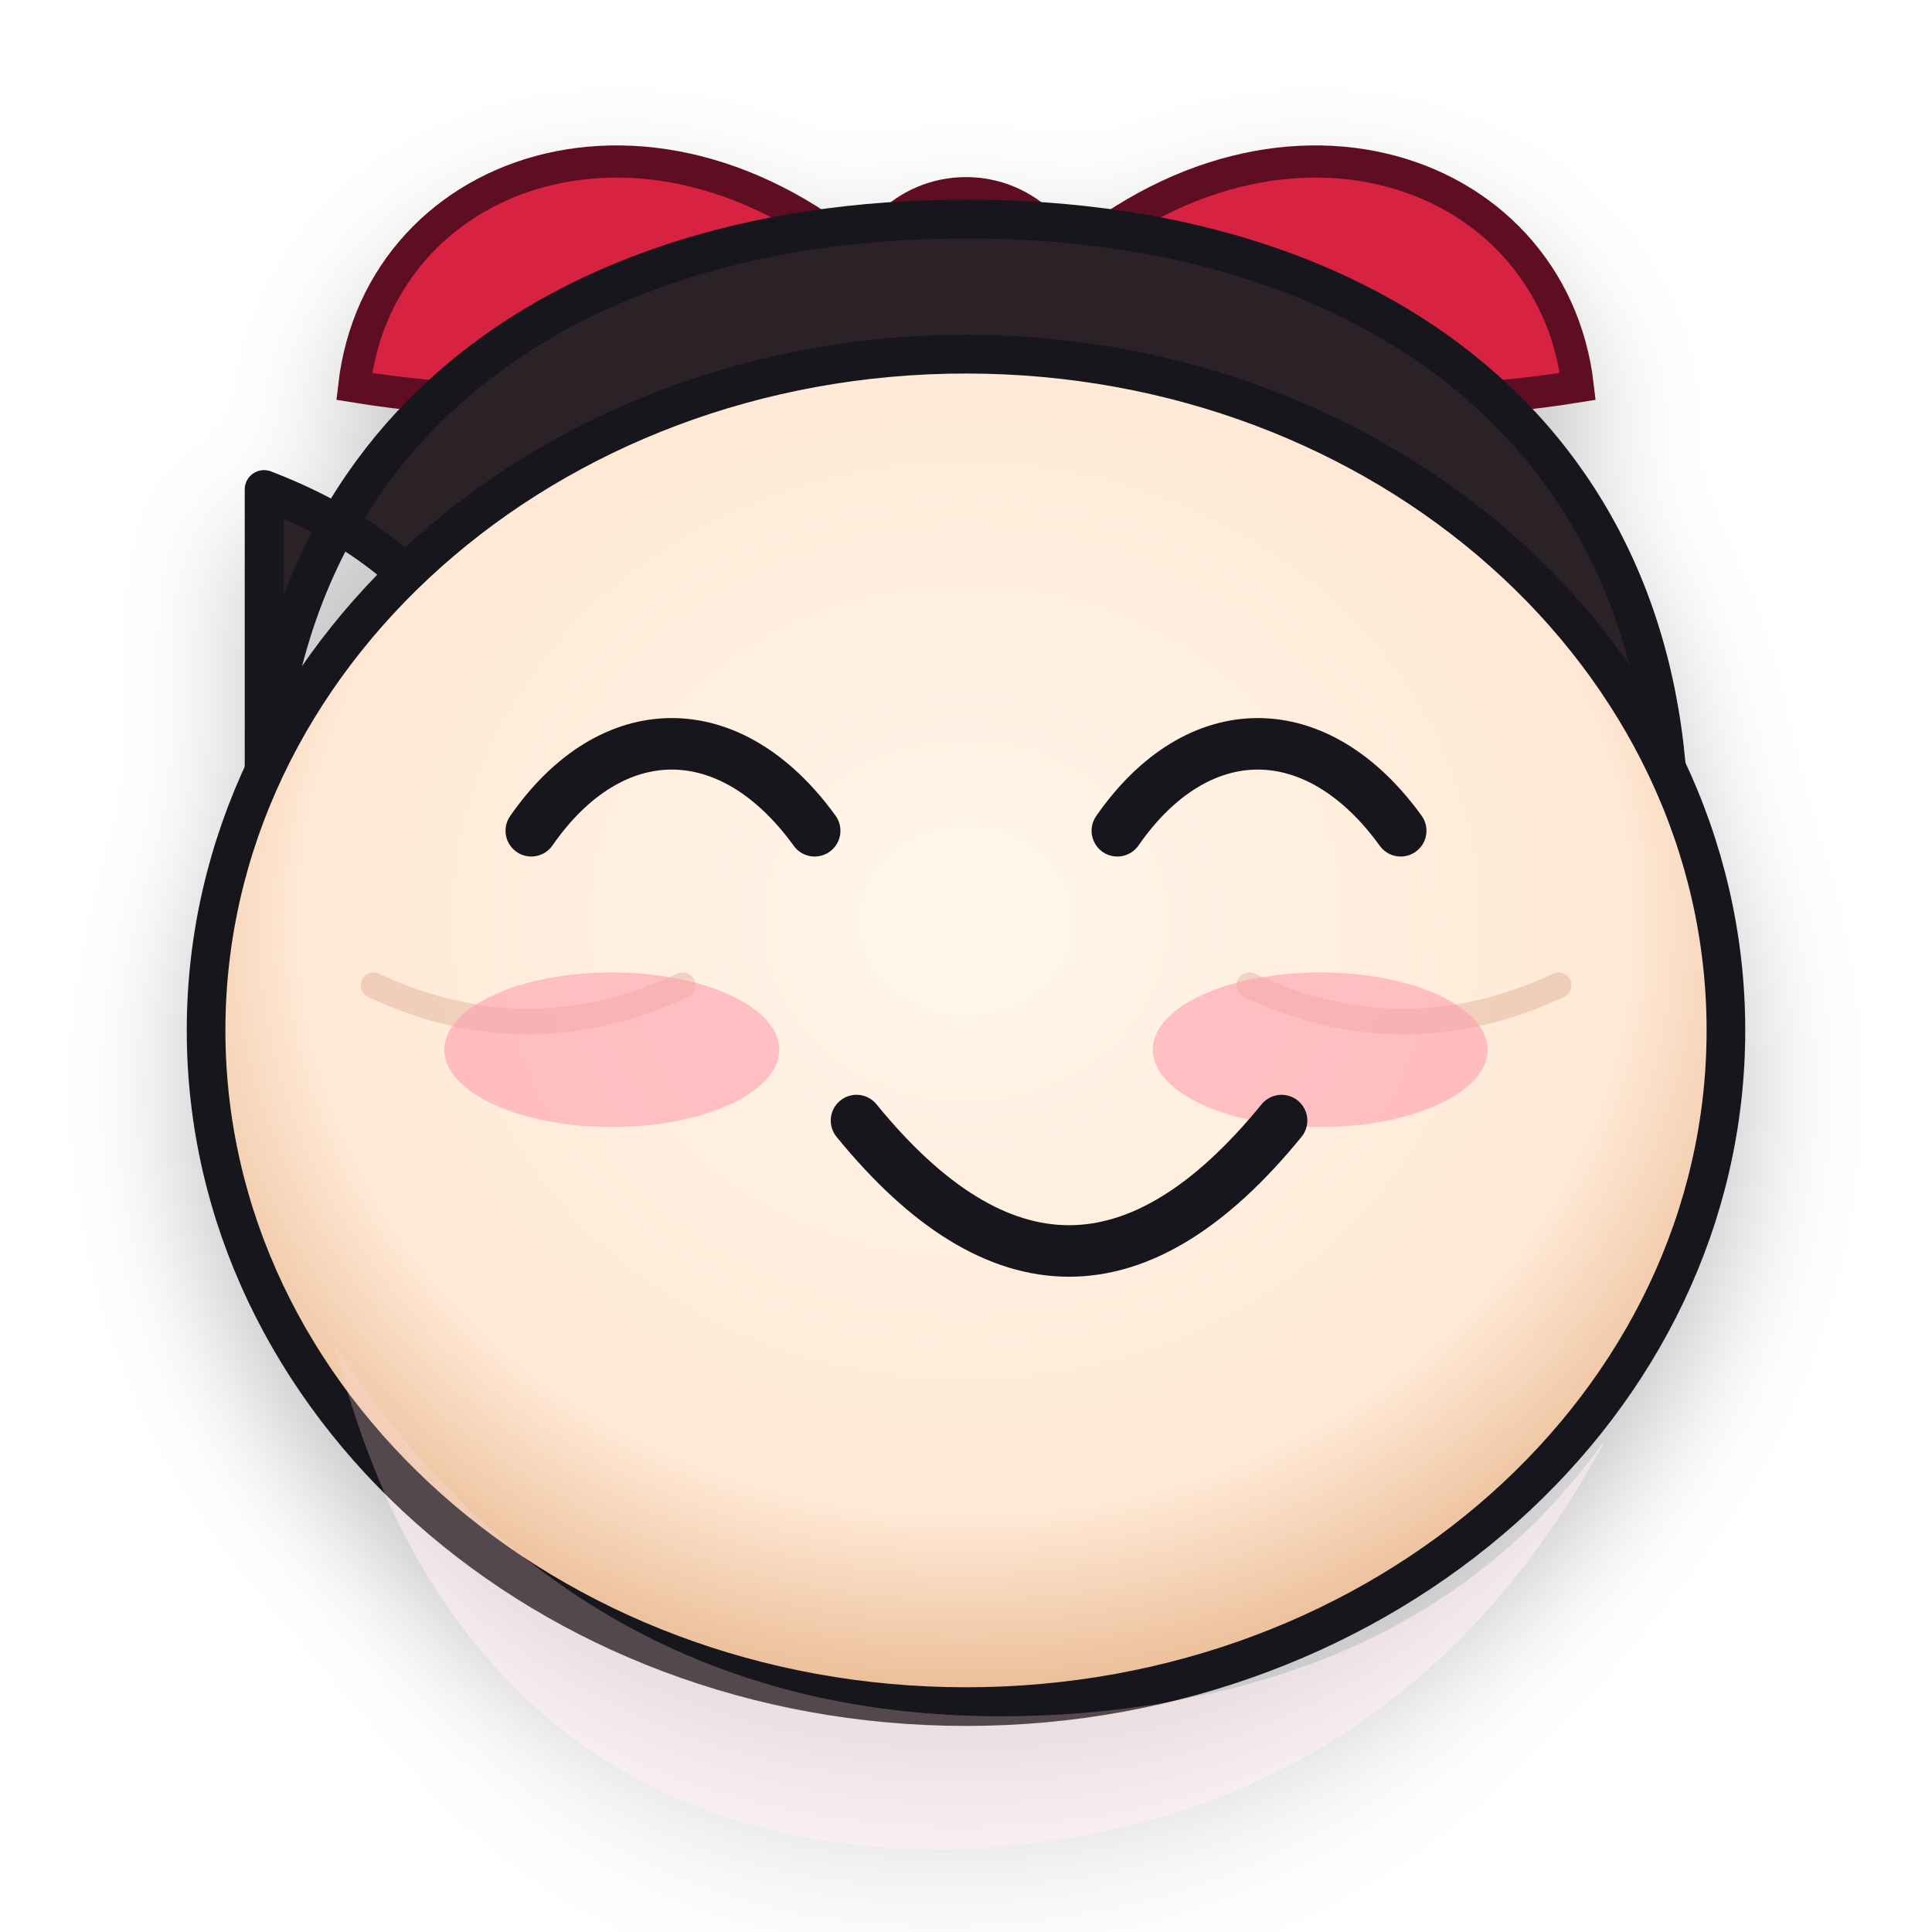
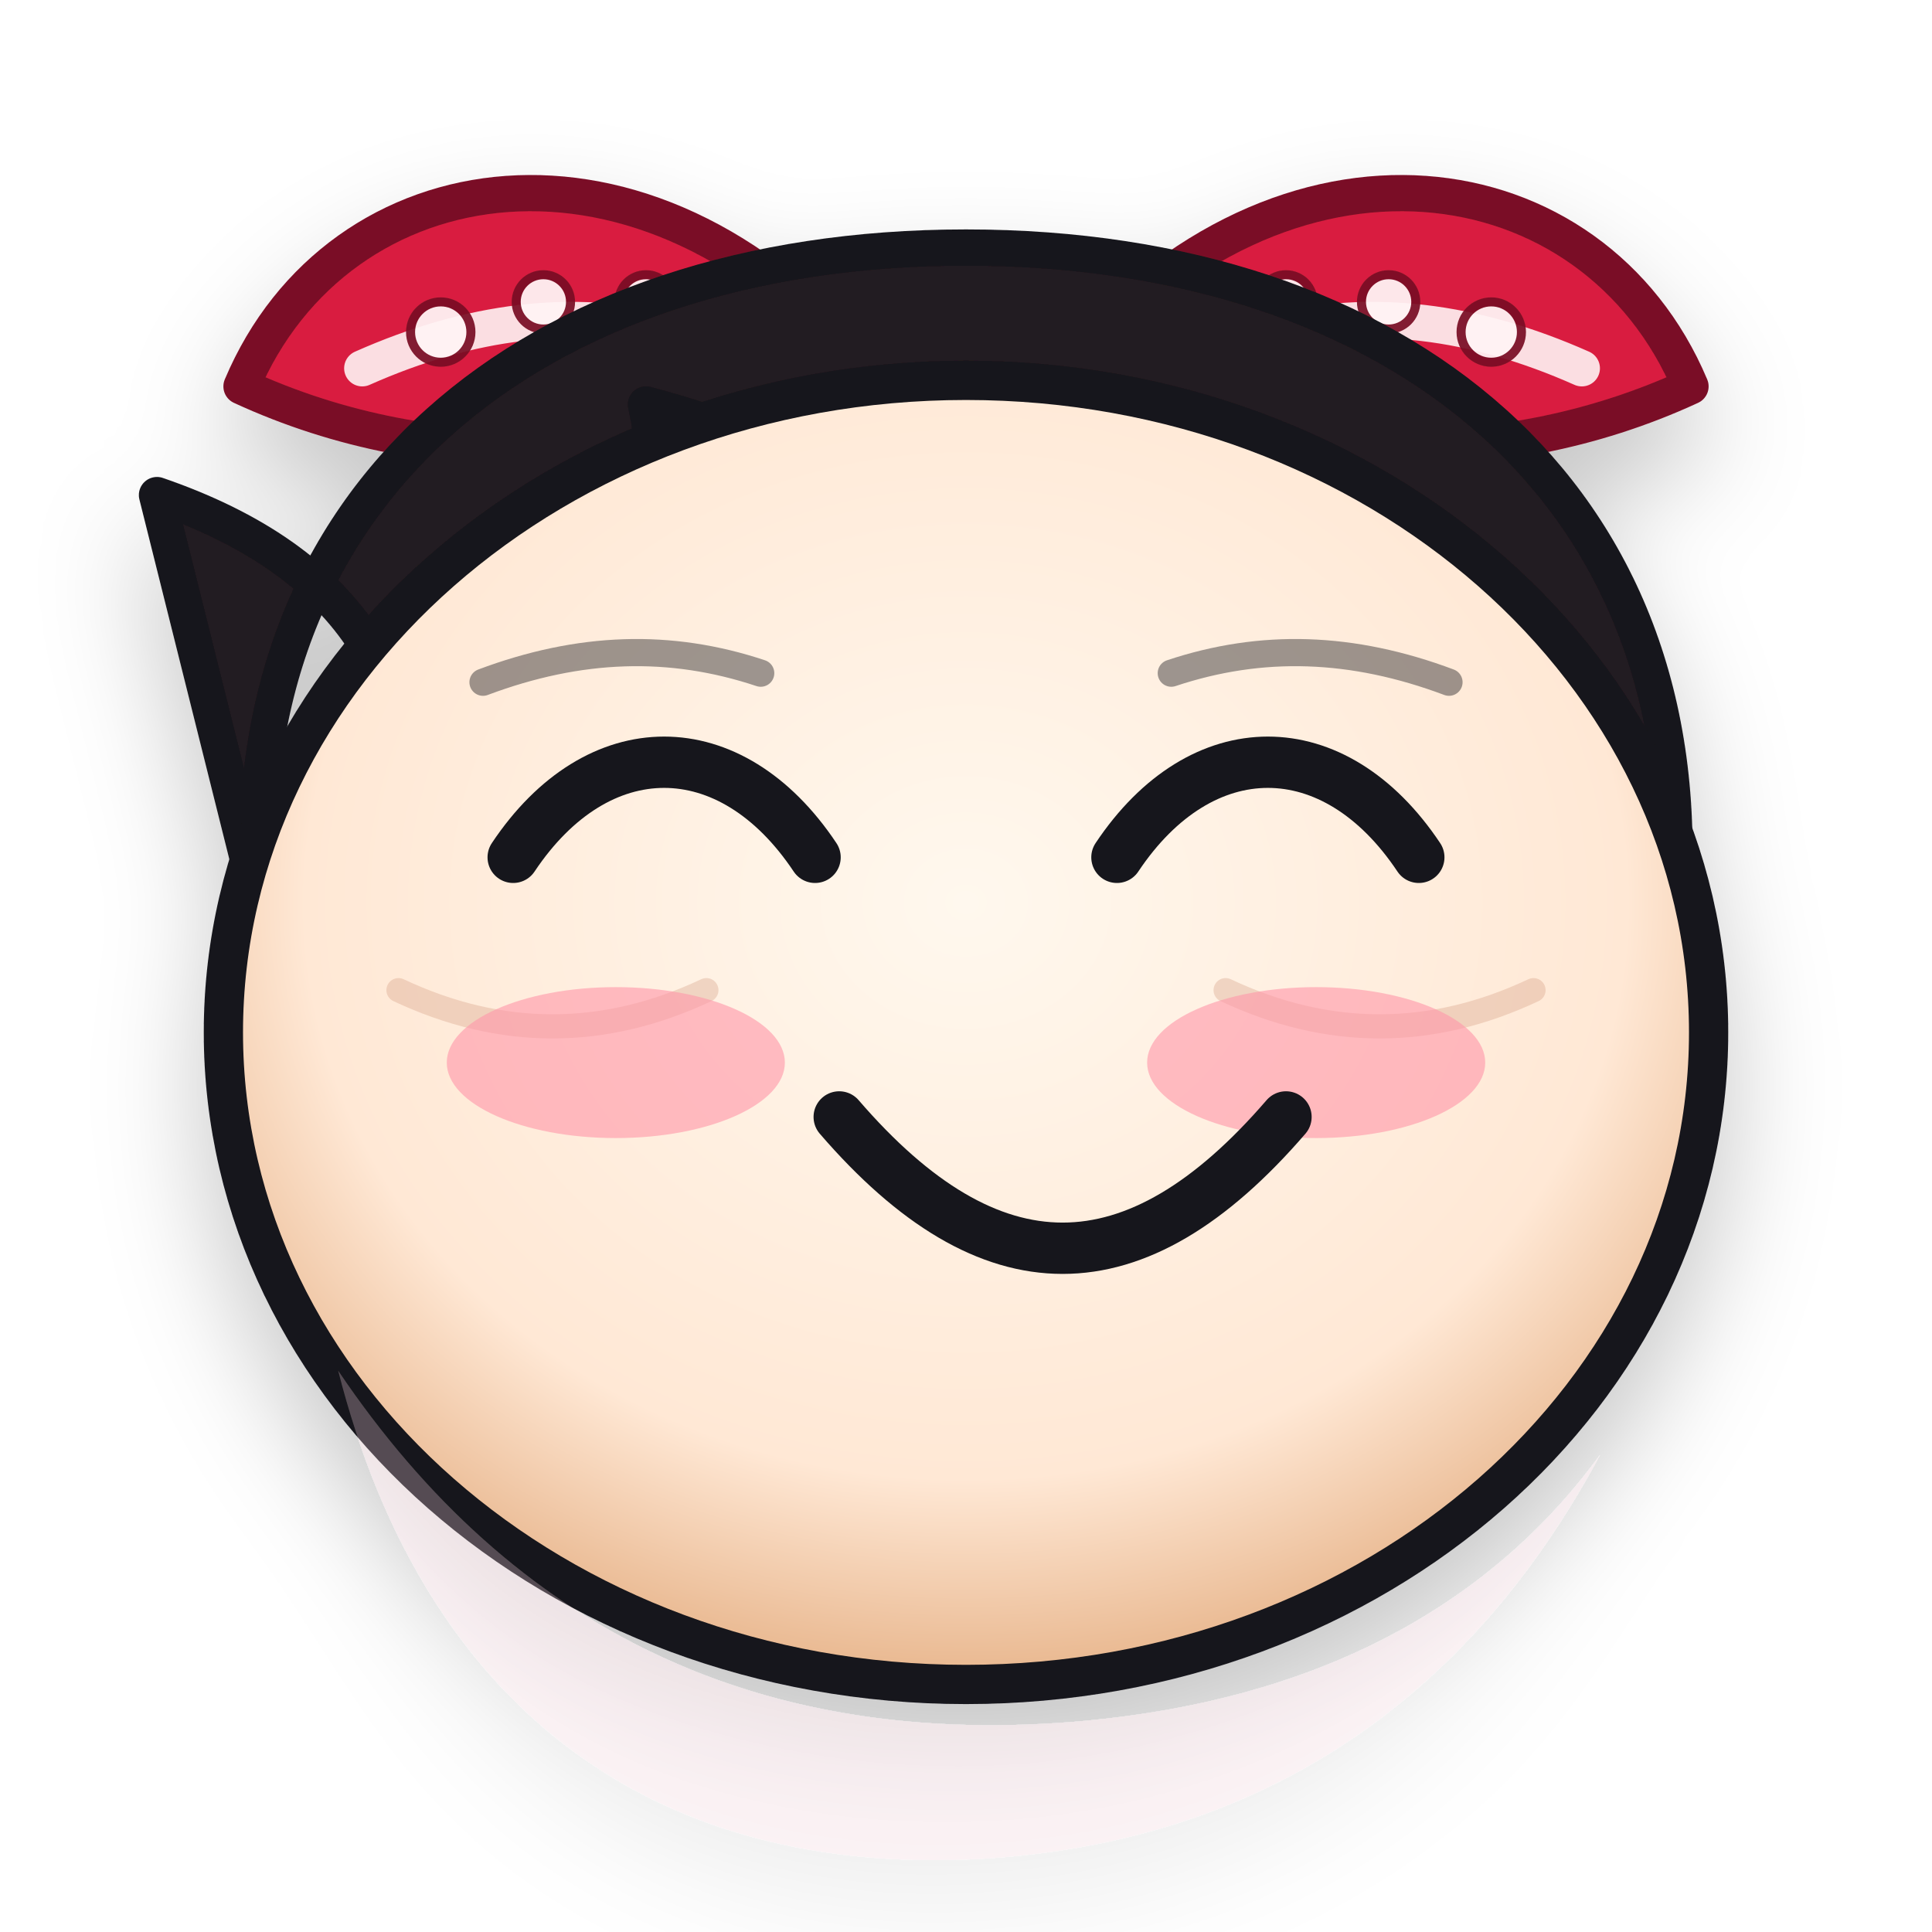
- <svg xmlns="http://www.w3.org/2000/svg" viewBox="0 0 600 600" role="img" aria-label="Original yukkuri happy character">
+ <svg xmlns="http://www.w3.org/2000/svg" viewBox="0 0 640 640" role="img" aria-label="Reimu-style original yukkuri head happy">
  <defs>
-     <radialGradient id="skin" cx="50%" cy="42%" r="58%">
-       <stop offset="0" stop-color="#fff7eb" />
-       <stop offset=".75" stop-color="#ffe8d5" />
-       <stop offset="1" stop-color="#e9b991" />
+     <radialGradient id="skin" cx="50%" cy="40%" r="60%">
+       <stop offset="0" stop-color="#fff8ee" />
+       <stop offset=".74" stop-color="#ffe8d5" />
+       <stop offset="1" stop-color="#e8b68d" />
    </radialGradient>
    <filter id="softShadow" x="-30%" y="-30%" width="160%" height="160%">
-       <feDropShadow dx="0" dy="18" stdDeviation="18" flood-color="#000" flood-opacity=".24" />
+       <feDropShadow dx="0" dy="18" stdDeviation="18" flood-color="#000" flood-opacity=".22" />
    </filter>
  </defs>
  <g filter="url(#softShadow)">
-     <g transform="translate(300 66)">
-       <path d="M-22 24c-70-70-160-40-168 30 62 10 118 3 168-30z" fill="#d82242" stroke="#5f1022" stroke-width="10" />
-       <path d="M22 24c70-70 160-40 168 30-62 10-118 3-168-30z" fill="#d82242" stroke="#5f1022" stroke-width="10" />
-       <circle cx="0" cy="28" r="34" fill="#ff6a86" stroke="#5f1022" stroke-width="10" />
+     <g transform="translate(320 92)">
+       <path d="M-34 30c-72-86-174-70-206 6 65 30 140 26 206-6z" fill="#d91f3f" stroke="#7a1025" stroke-width="12" stroke-linejoin="round" />
+       <path d="M34 30c72-86 174-70 206 6-65 30-140 26-206-6z" fill="#d91f3f" stroke="#7a1025" stroke-width="12" stroke-linejoin="round" />
+       <path d="M-200 30c36-16 70-20 102-12M102 18c32-8 66-4 102 12" fill="none" stroke="#fff3f4" stroke-width="12" stroke-linecap="round" opacity=".9" />
+       <g fill="#fff3f4" stroke="#7a1025" stroke-width="3" opacity=".94">
+         <circle cx="-174" cy="18" r="10" />
+         <circle cx="-140" cy="8" r="9" />
+         <circle cx="-106" cy="8" r="9" />
+         <circle cx="-72" cy="18" r="10" />
+         <circle cx="72" cy="18" r="10" />
+         <circle cx="106" cy="8" r="9" />
+         <circle cx="140" cy="8" r="9" />
+         <circle cx="174" cy="18" r="10" />
+       </g>
+       <circle cx="0" cy="34" r="38" fill="#ff6984" stroke="#7a1025" stroke-width="12" />
+       <path d="M-22 18c16 14 30 18 44 0" fill="none" stroke="#fff3f4" stroke-width="8" stroke-linecap="round" />
    </g>
-     <path d="M82 272C75 143 166 68 300 68s225 75 218 204c-31-56-86-92-158-114 0 0 24 58 18 92-38-70-90-108-156-126 9 48-14 102-64 146 4-61-24-98-76-118z" fill="#292026" stroke="#17151a" stroke-width="12" stroke-linejoin="round" />
-     <path d="M140 186c84-62 184-78 304-12-70-28-146-16-228 34-38 23-61 45-76 66 0-30 0-58 0-88z" fill="#51343f" opacity=".42" />
-     <ellipse cx="300" cy="320" rx="236" ry="210" fill="url(#skin)" stroke="#17151a" stroke-width="12" />
-     <path d="M116 306c32 15 64 15 96 0M388 306c32 15 64 15 96 0" fill="none" stroke="#d49b80" stroke-width="8" stroke-linecap="round" opacity=".35" />
-     <ellipse cx="190" cy="326" rx="52" ry="24" fill="#ff9fae" opacity=".6" />
-     <ellipse cx="410" cy="326" rx="52" ry="24" fill="#ff9fae" opacity=".6" />
-     <g fill="none" stroke="#17151a" stroke-width="16" stroke-linecap="round" stroke-linejoin="round">
-       <path d="M165 258c25-36 62-36 88 0" />
-       <path d="M347 258c25-36 62-36 88 0" />
-       <path d="M266 348c44 54 88 54 132 0" />
+     <path d="M86 300C76 164 176 82 320 82s244 82 234 218c-36-62-96-100-180-126 0 0 24 62 16 102-42-78-100-122-176-142 12 54-16 112-78 162 8-68-20-110-84-132z" fill="#221a20" stroke="#15151a" stroke-width="12" stroke-linejoin="round" />
+     <path d="M150 196c90-70 202-86 340-10-82-34-172-18-268 42-44 28-70 54-86 82 0-38 4-78 14-114z" fill="#6b4350" opacity=".42" />
+     <path d="M118 322c18 30 42 52 74 66M520 322c-18 30-42 52-74 66" fill="none" stroke="#4b3038" stroke-width="18" stroke-linecap="round" opacity=".76" />
+     <ellipse cx="320" cy="342" rx="246" ry="216" fill="url(#skin)" stroke="#15151a" stroke-width="13" />
+     <path d="M132 328c34 16 68 16 102 0M406 328c34 16 68 16 102 0" fill="none" stroke="#d49b80" stroke-width="8" stroke-linecap="round" opacity=".34" />
+     <ellipse cx="204" cy="352" rx="56" ry="25" fill="#ff98aa" opacity=".62" />
+     <ellipse cx="436" cy="352" rx="56" ry="25" fill="#ff98aa" opacity=".62" />
+     <g>
+       <path d="M170 284c28-42 72-42 100 0" fill="none" stroke="#15151a" stroke-width="17" stroke-linecap="round" stroke-linejoin="round" />
+       <path d="M370 284c28-42 72-42 100 0" fill="none" stroke="#15151a" stroke-width="17" stroke-linecap="round" stroke-linejoin="round" />
+       <path d="M278 370c50 58 98 58 148 0" fill="none" stroke="#15151a" stroke-width="17" stroke-linecap="round" />
+       <path d="M160 226c32-12 62-13 92-3M388 223c30-10 60-9 92 3" fill="none" stroke="#15151a" stroke-width="9" stroke-linecap="round" opacity=".42" />
    </g>
-     <path d="M104 418c54 82 130 122 232 114 72-6 126-34 162-84-41 76-107 122-198 126-98 3-169-48-196-156z" fill="#ffdbe4" opacity=".26" />
+     <path d="M112 454c58 86 140 126 248 116 74-7 132-36 170-88-44 82-114 130-210 134-106 4-180-52-208-162z" fill="#ffe3ea" opacity=".27" />
  </g>
</svg>
